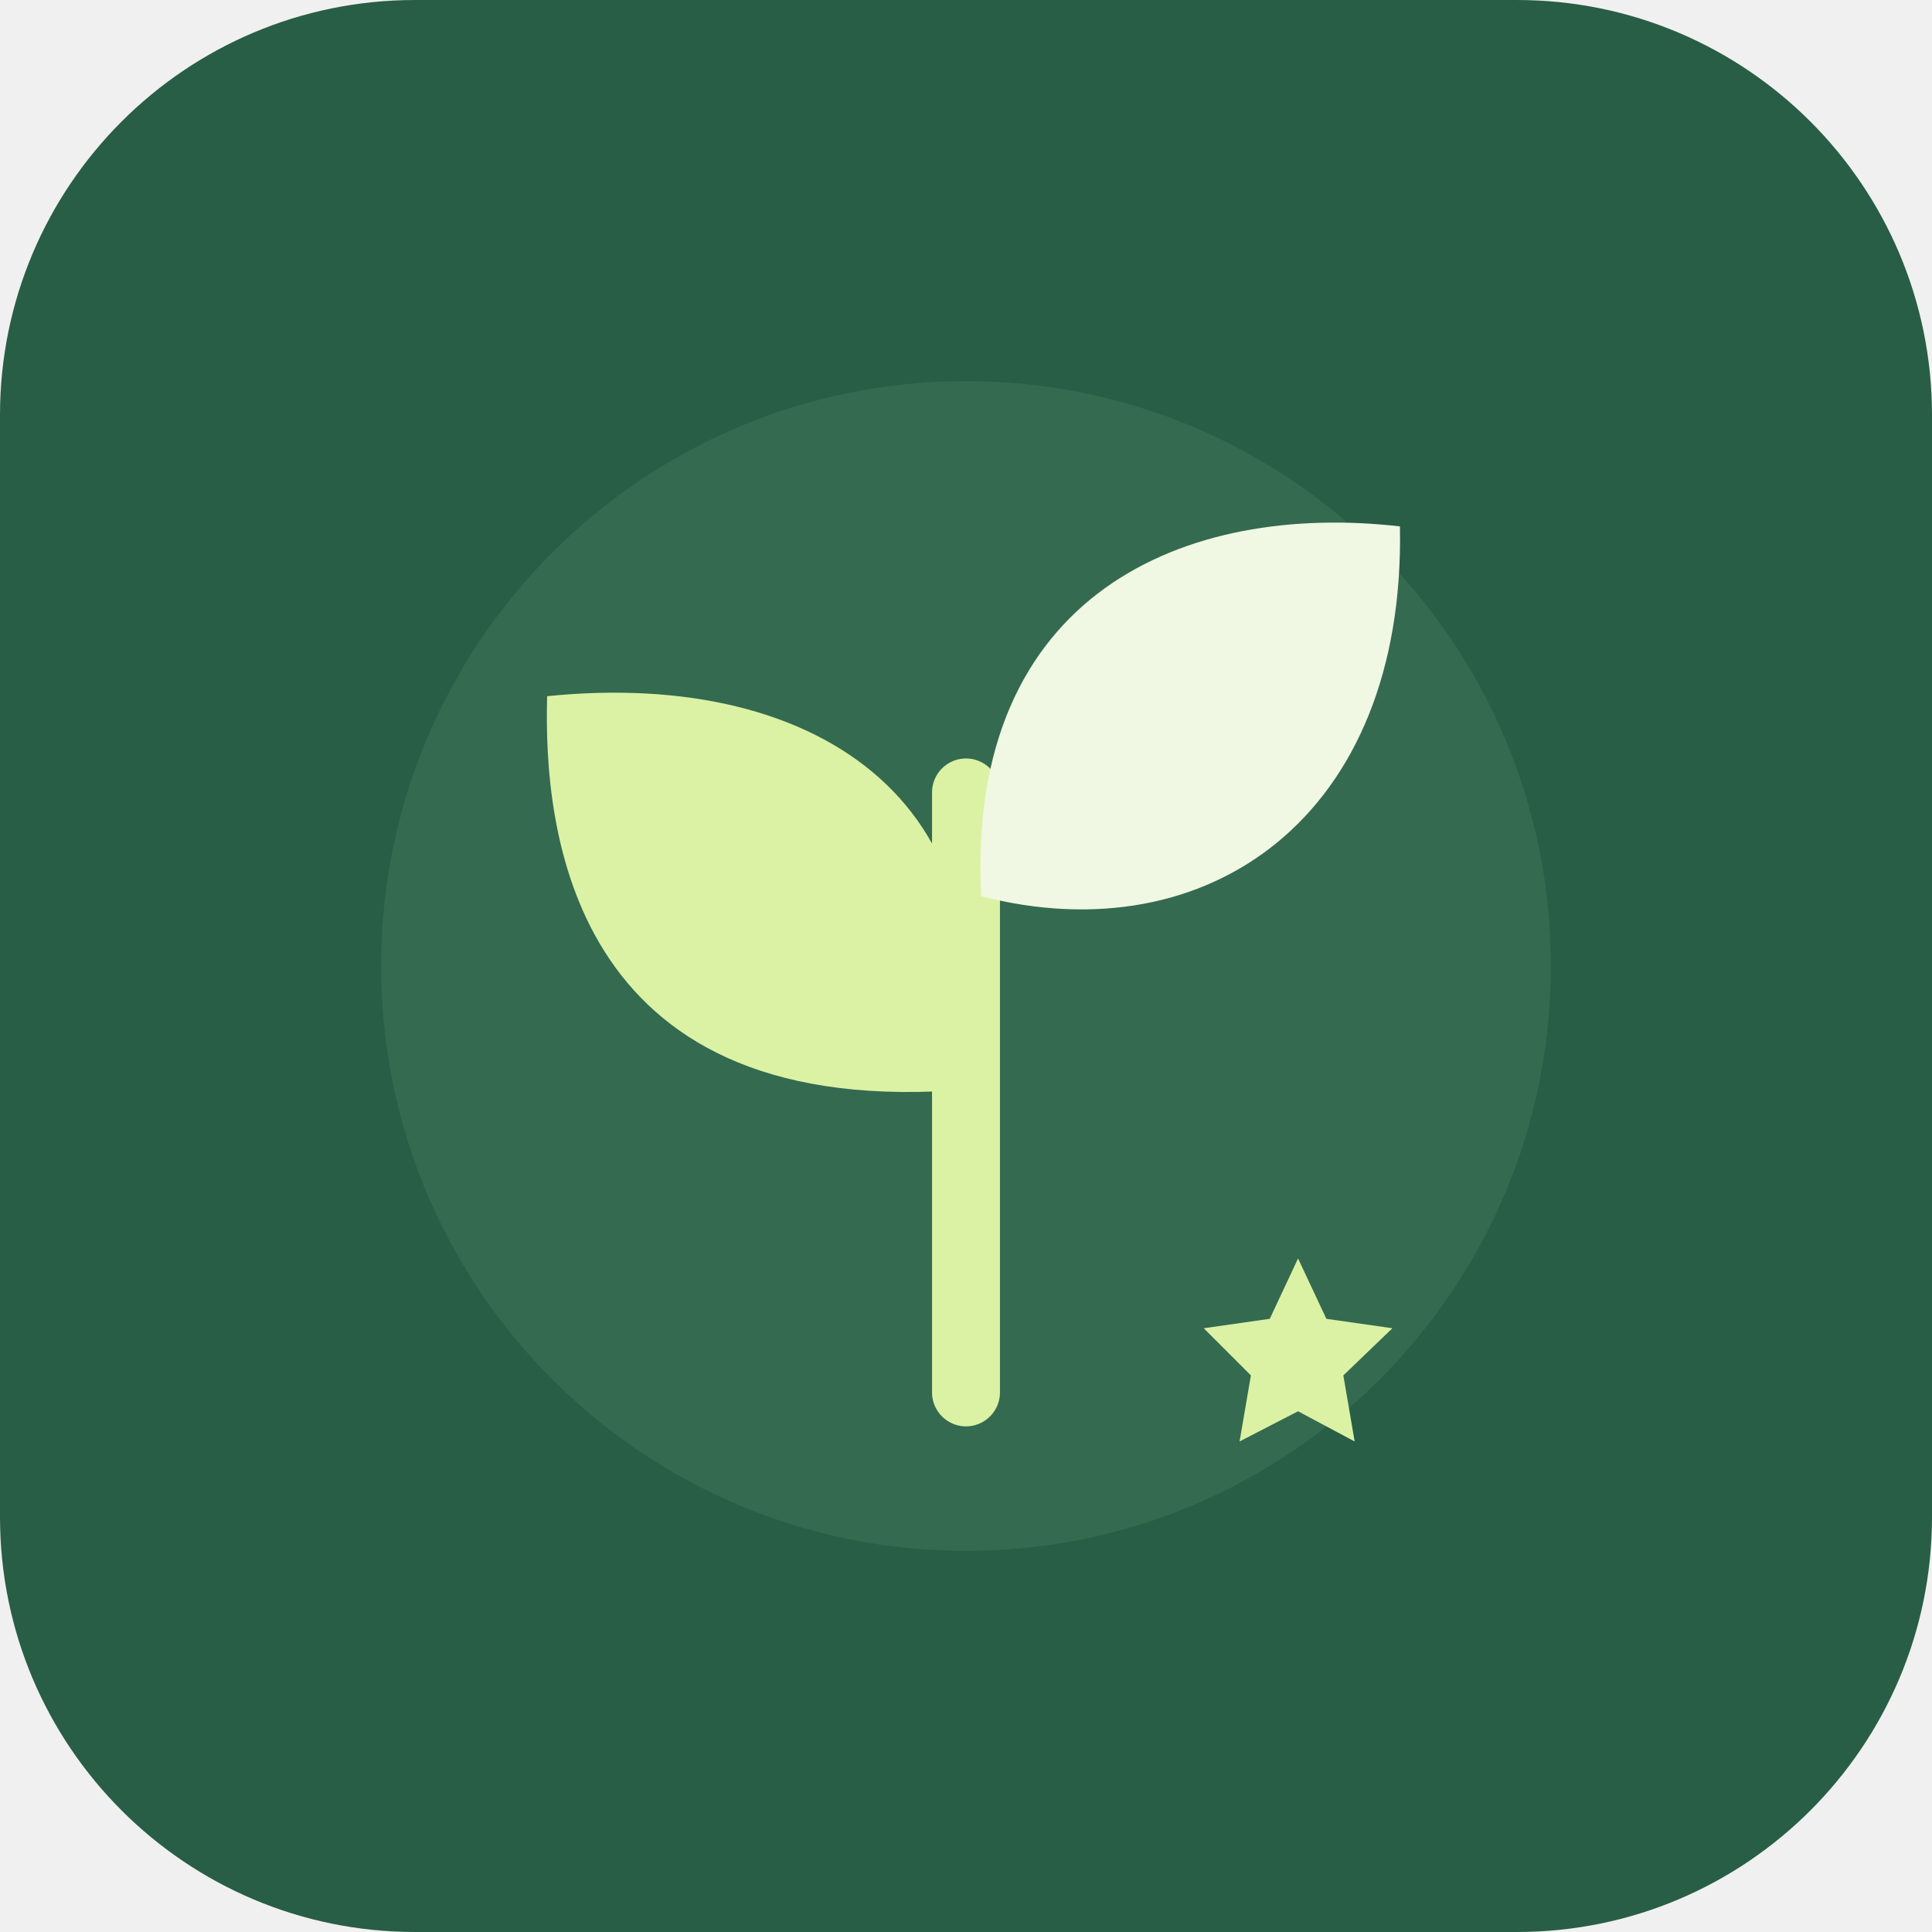
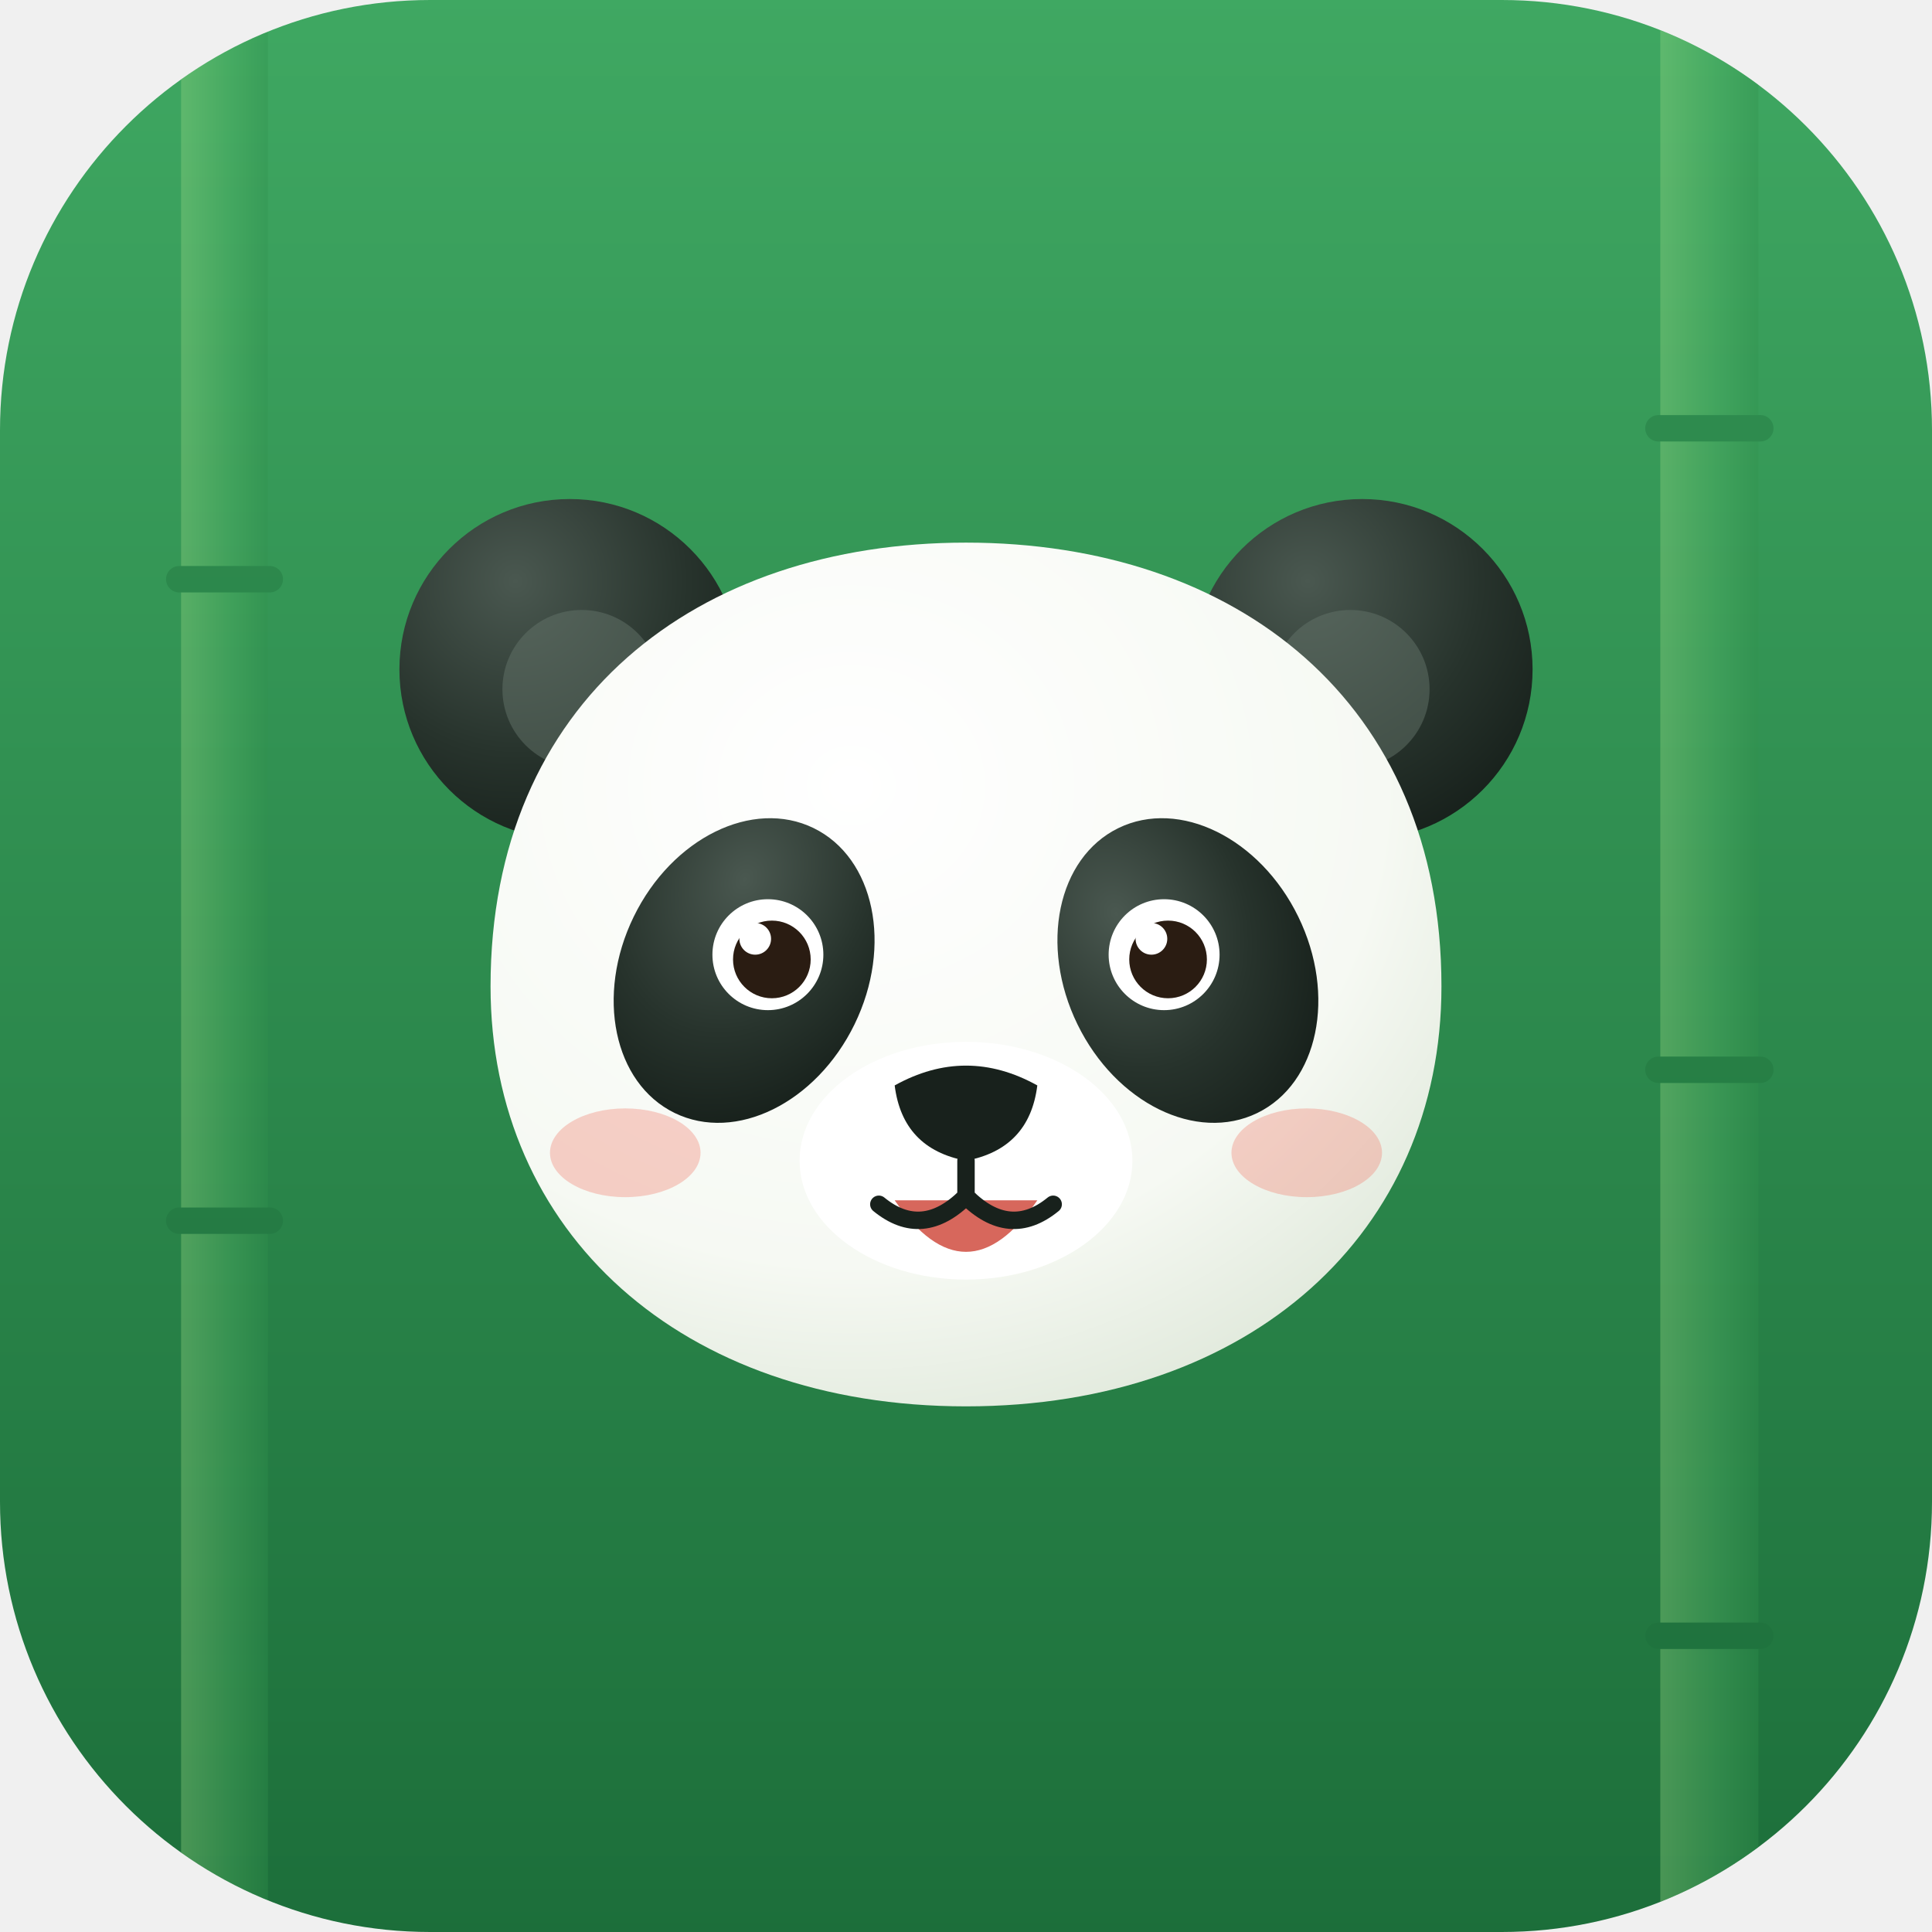
<svg xmlns="http://www.w3.org/2000/svg" width="1024" height="1024" viewBox="0 0 1024 1024">
-   <rect width="1024" height="1024" rx="220" fill="#285E45" />
-   <circle cx="512" cy="512" r="310" fill="#346A50" />
-   <path d="M512 738V420" stroke="#DBF2A4" stroke-width="36" stroke-linecap="round" />
-   <path d="M505 578C302 591 288 439 290 369C437 354 541 430 505 578Z" fill="#DBF2A4" />
-   <path d="M520 475C512 314 629 266 742 279C745 433 640 506 520 475Z" fill="#F0F7E2" />
-   <path d="M688 667l15 32 35 5-26 25 6 35-30-16-31 16 6-35-25-25 35-5Z" fill="#DBF2A4" />
+   <defs>
+     <linearGradient id="bg" x1="0" y1="0" x2="0" y2="1">
+       <stop offset="0" stop-color="#3FA862" />
+       <stop offset="1" stop-color="#1C6E3A" />
+     </linearGradient>
+     <radialGradient id="fur" cx="38%" cy="28%" r="80%">
+       <stop offset="0" stop-color="#FFFFFF" />
+       <stop offset="0.7" stop-color="#F6F9F3" />
+       <stop offset="1" stop-color="#DFE8DA" />
+     </radialGradient>
+     <radialGradient id="ink" cx="34%" cy="24%" r="85%">
+       <stop offset="0" stop-color="#4A5850" />
+       <stop offset="0.6" stop-color="#27332C" />
+       <stop offset="1" stop-color="#161F1A" />
+     </radialGradient>
+     <linearGradient id="cane" x1="0" y1="0" x2="1" y2="0">
+       <stop offset="0" stop-color="#9BDB86" />
+       <stop offset="0.55" stop-color="#57B466" />
+       <stop offset="1" stop-color="#30904C" />
+     </linearGradient>
+     <clipPath id="tile">
+       <rect width="1024" height="1024" rx="228" />
+     </clipPath>
+   </defs>
+   <rect width="1024" height="1024" rx="228" fill="url(#bg)" />
+   <g opacity="0.35" clip-path="url(#tile)">
+     <rect x="96" y="-20" width="46" height="1064" rx="14" fill="url(#cane)" />
+     <rect x="88" y="300" width="62" height="14" rx="7" fill="#1C6E3A" />
+     <rect x="88" y="640" width="62" height="14" rx="7" fill="#1C6E3A" />
+     <rect x="880" y="-20" width="52" height="1064" rx="16" fill="url(#cane)" />
+     <rect x="872" y="220" width="68" height="14" rx="7" fill="#1C6E3A" />
+     <rect x="872" y="560" width="68" height="14" rx="7" fill="#1C6E3A" />
+     <rect x="872" y="860" width="68" height="14" rx="7" fill="#1C6E3A" />
+   </g>
+   <g transform="translate(92 212) scale(4.2)">
+     <circle cx="50" cy="34" r="21.5" fill="url(#ink)" />
+     <circle cx="51.5" cy="36.5" r="10" fill="#63736A" opacity="0.5" />
+     <circle cx="150" cy="34" r="21.5" fill="url(#ink)" />
+     <circle cx="148.5" cy="36.5" r="10" fill="#63736A" opacity="0.5" />
+     <path d="M40 74 C40 38 66 18 100 18 C134 18 160 38 160 74 C160 105 136 127 100 127 C64 127 40 105 40 74 Z" fill="url(#fur)" />
+     <ellipse cx="72" cy="72" rx="15.5" ry="20" fill="url(#ink)" transform="rotate(26 72 72)" />
+     <ellipse cx="128" cy="72" rx="15.5" ry="20" fill="url(#ink)" transform="rotate(-26 128 72)" />
+     <circle cx="75" cy="70" r="7" fill="#fff" />
+     <circle cx="75.5" cy="70.6" r="4.9" fill="#2A1C12" />
+     <circle cx="73.4" cy="68" r="2" fill="#fff" />
+     <circle cx="125" cy="70" r="7" fill="#fff" />
+     <circle cx="125.5" cy="70.6" r="4.9" fill="#2A1C12" />
+     <circle cx="123.4" cy="68" r="2" fill="#fff" />
+     <ellipse cx="57" cy="95" rx="9.5" ry="5.6" fill="#F08C7E" opacity="0.4" />
+     <ellipse cx="143" cy="95" rx="9.5" ry="5.6" fill="#F08C7E" opacity="0.4" />
+     <ellipse cx="100" cy="96" rx="21" ry="15" fill="#fff" />
+     <path d="M91 101 Q100 114 109 101 Z" fill="#D7675C" />
+     <path d="M91 86.5 Q100 81.5 109 86.5 Q108 94.5 100 96 Q92 94.5 91 86.5 Z" fill="#18211C" />
+     <path d="M100 96 V100.5 M100 100.5 Q94.5 106 89 101.5 M100 100.5 Q105.5 106 111 101.5" stroke="#18211C" stroke-width="2.2" stroke-linecap="round" fill="none" />
+   </g>
</svg>
